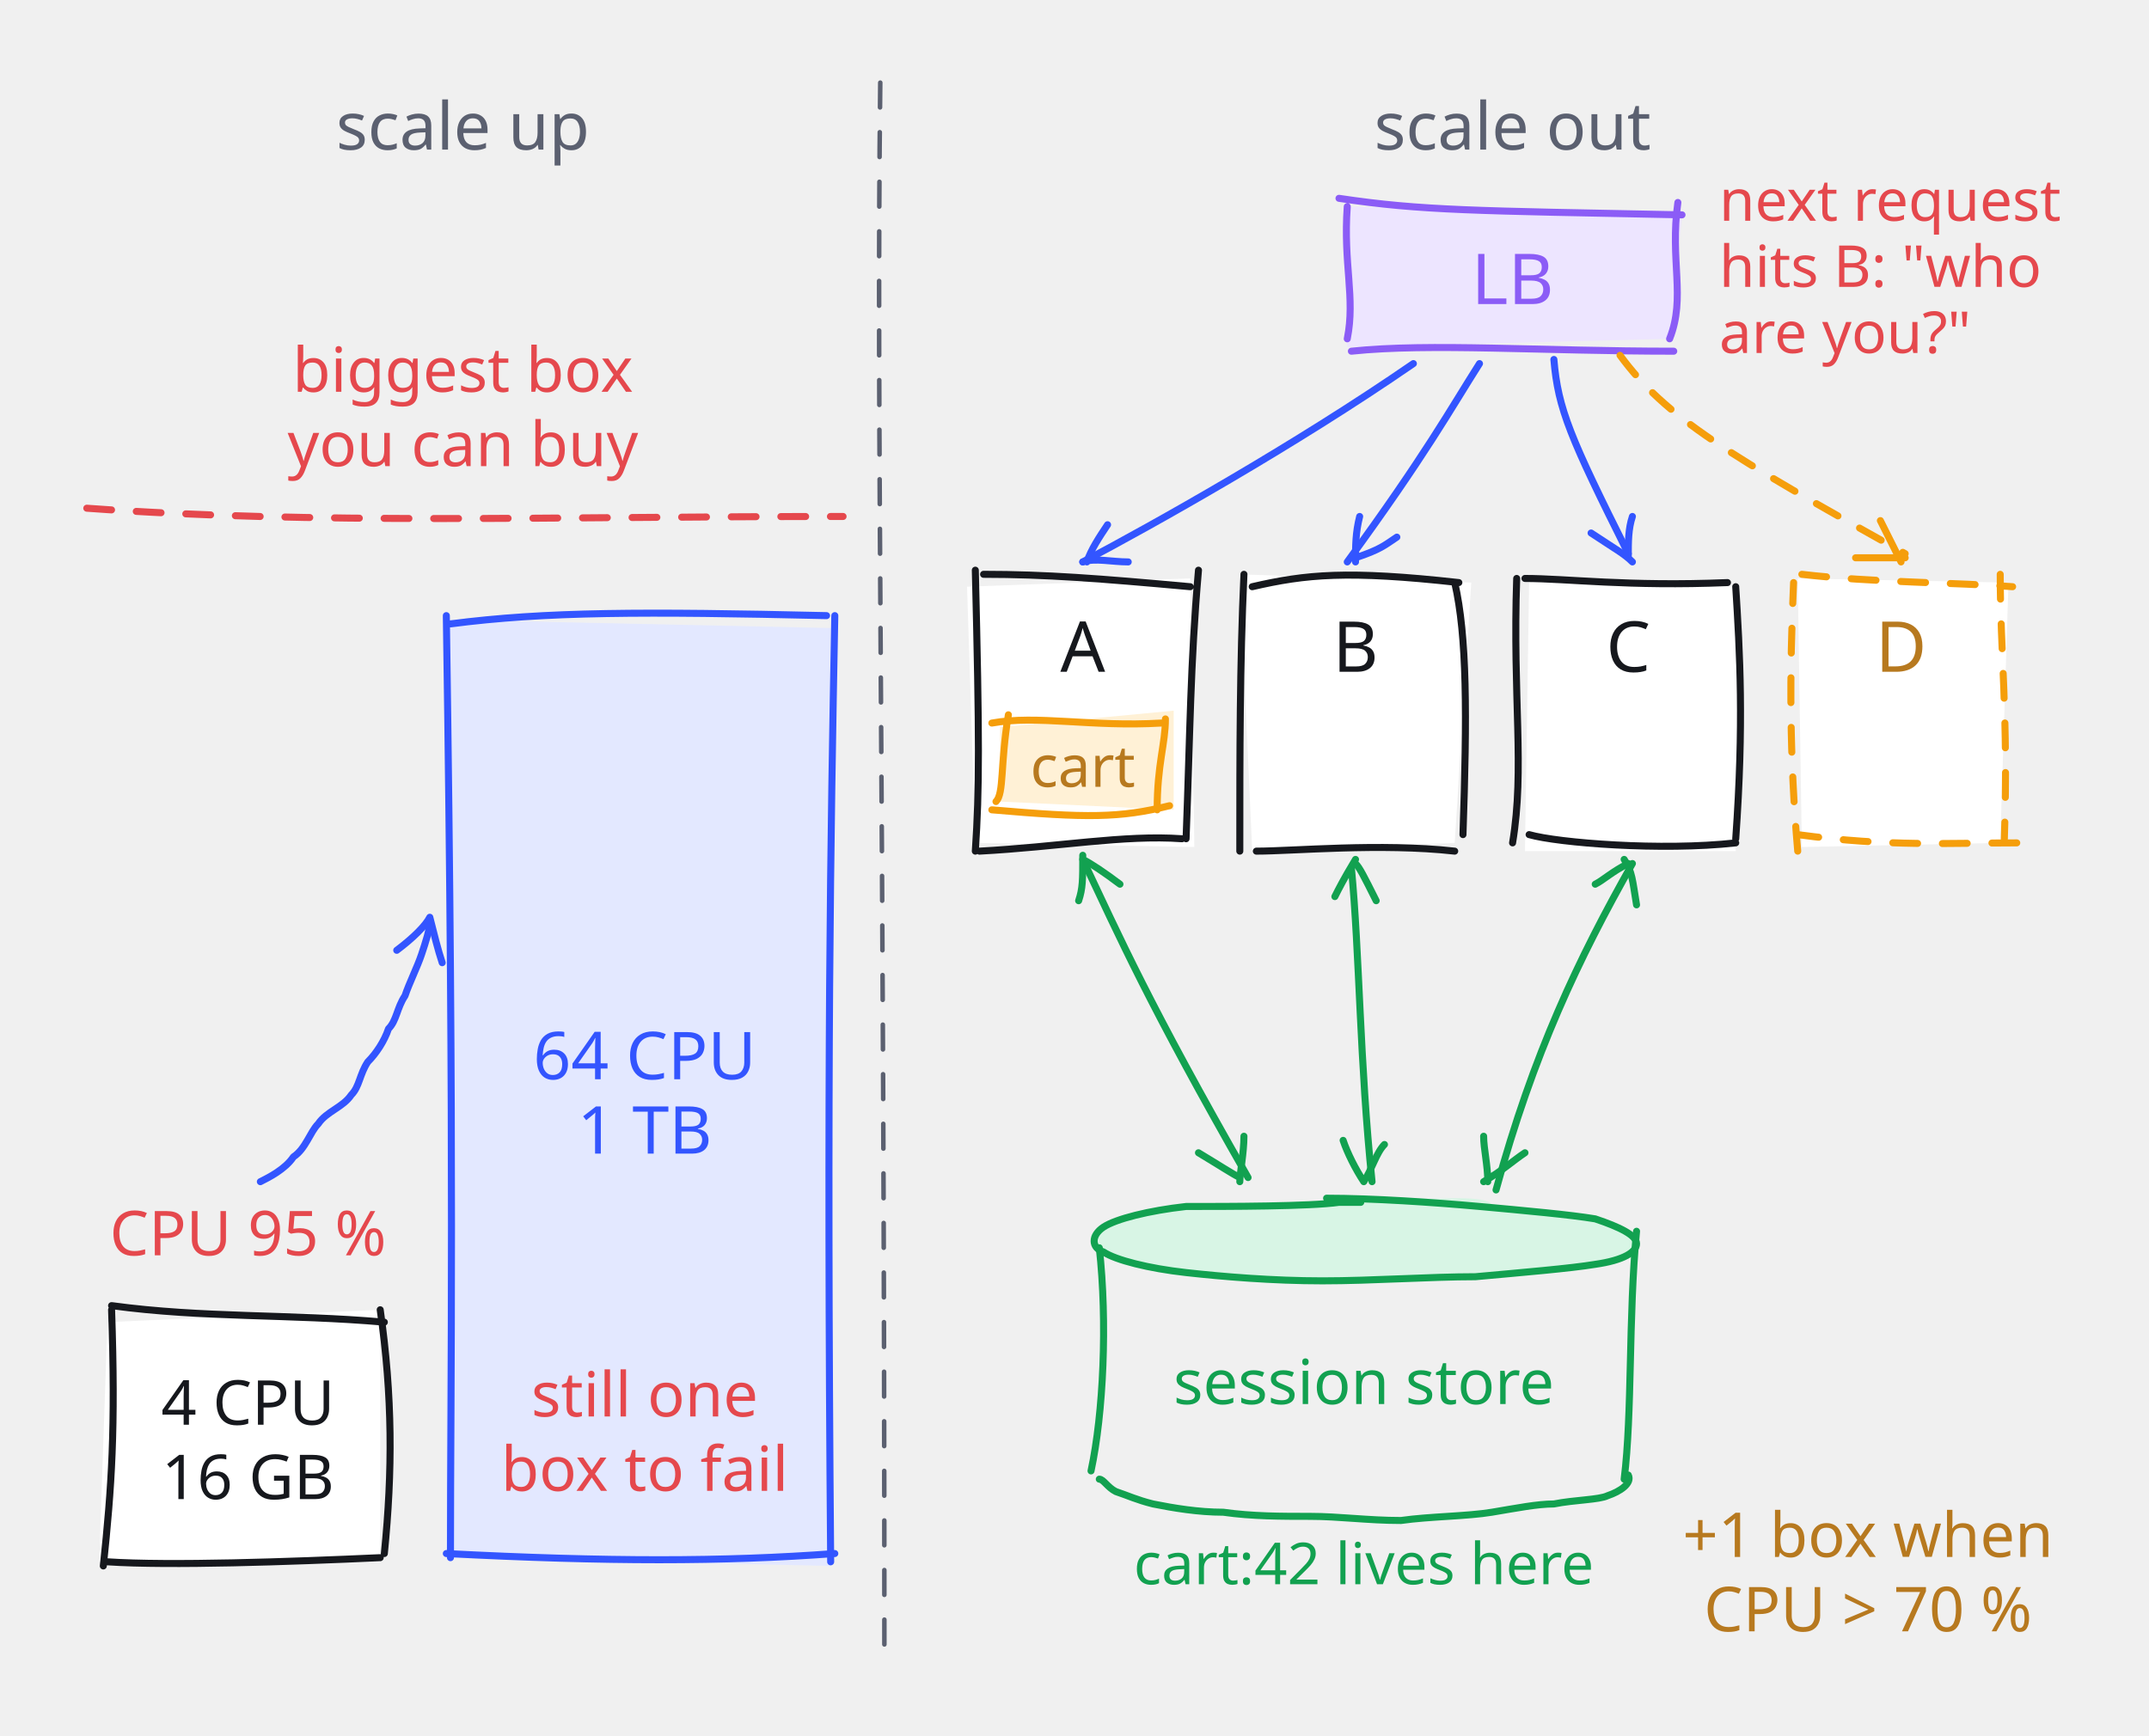
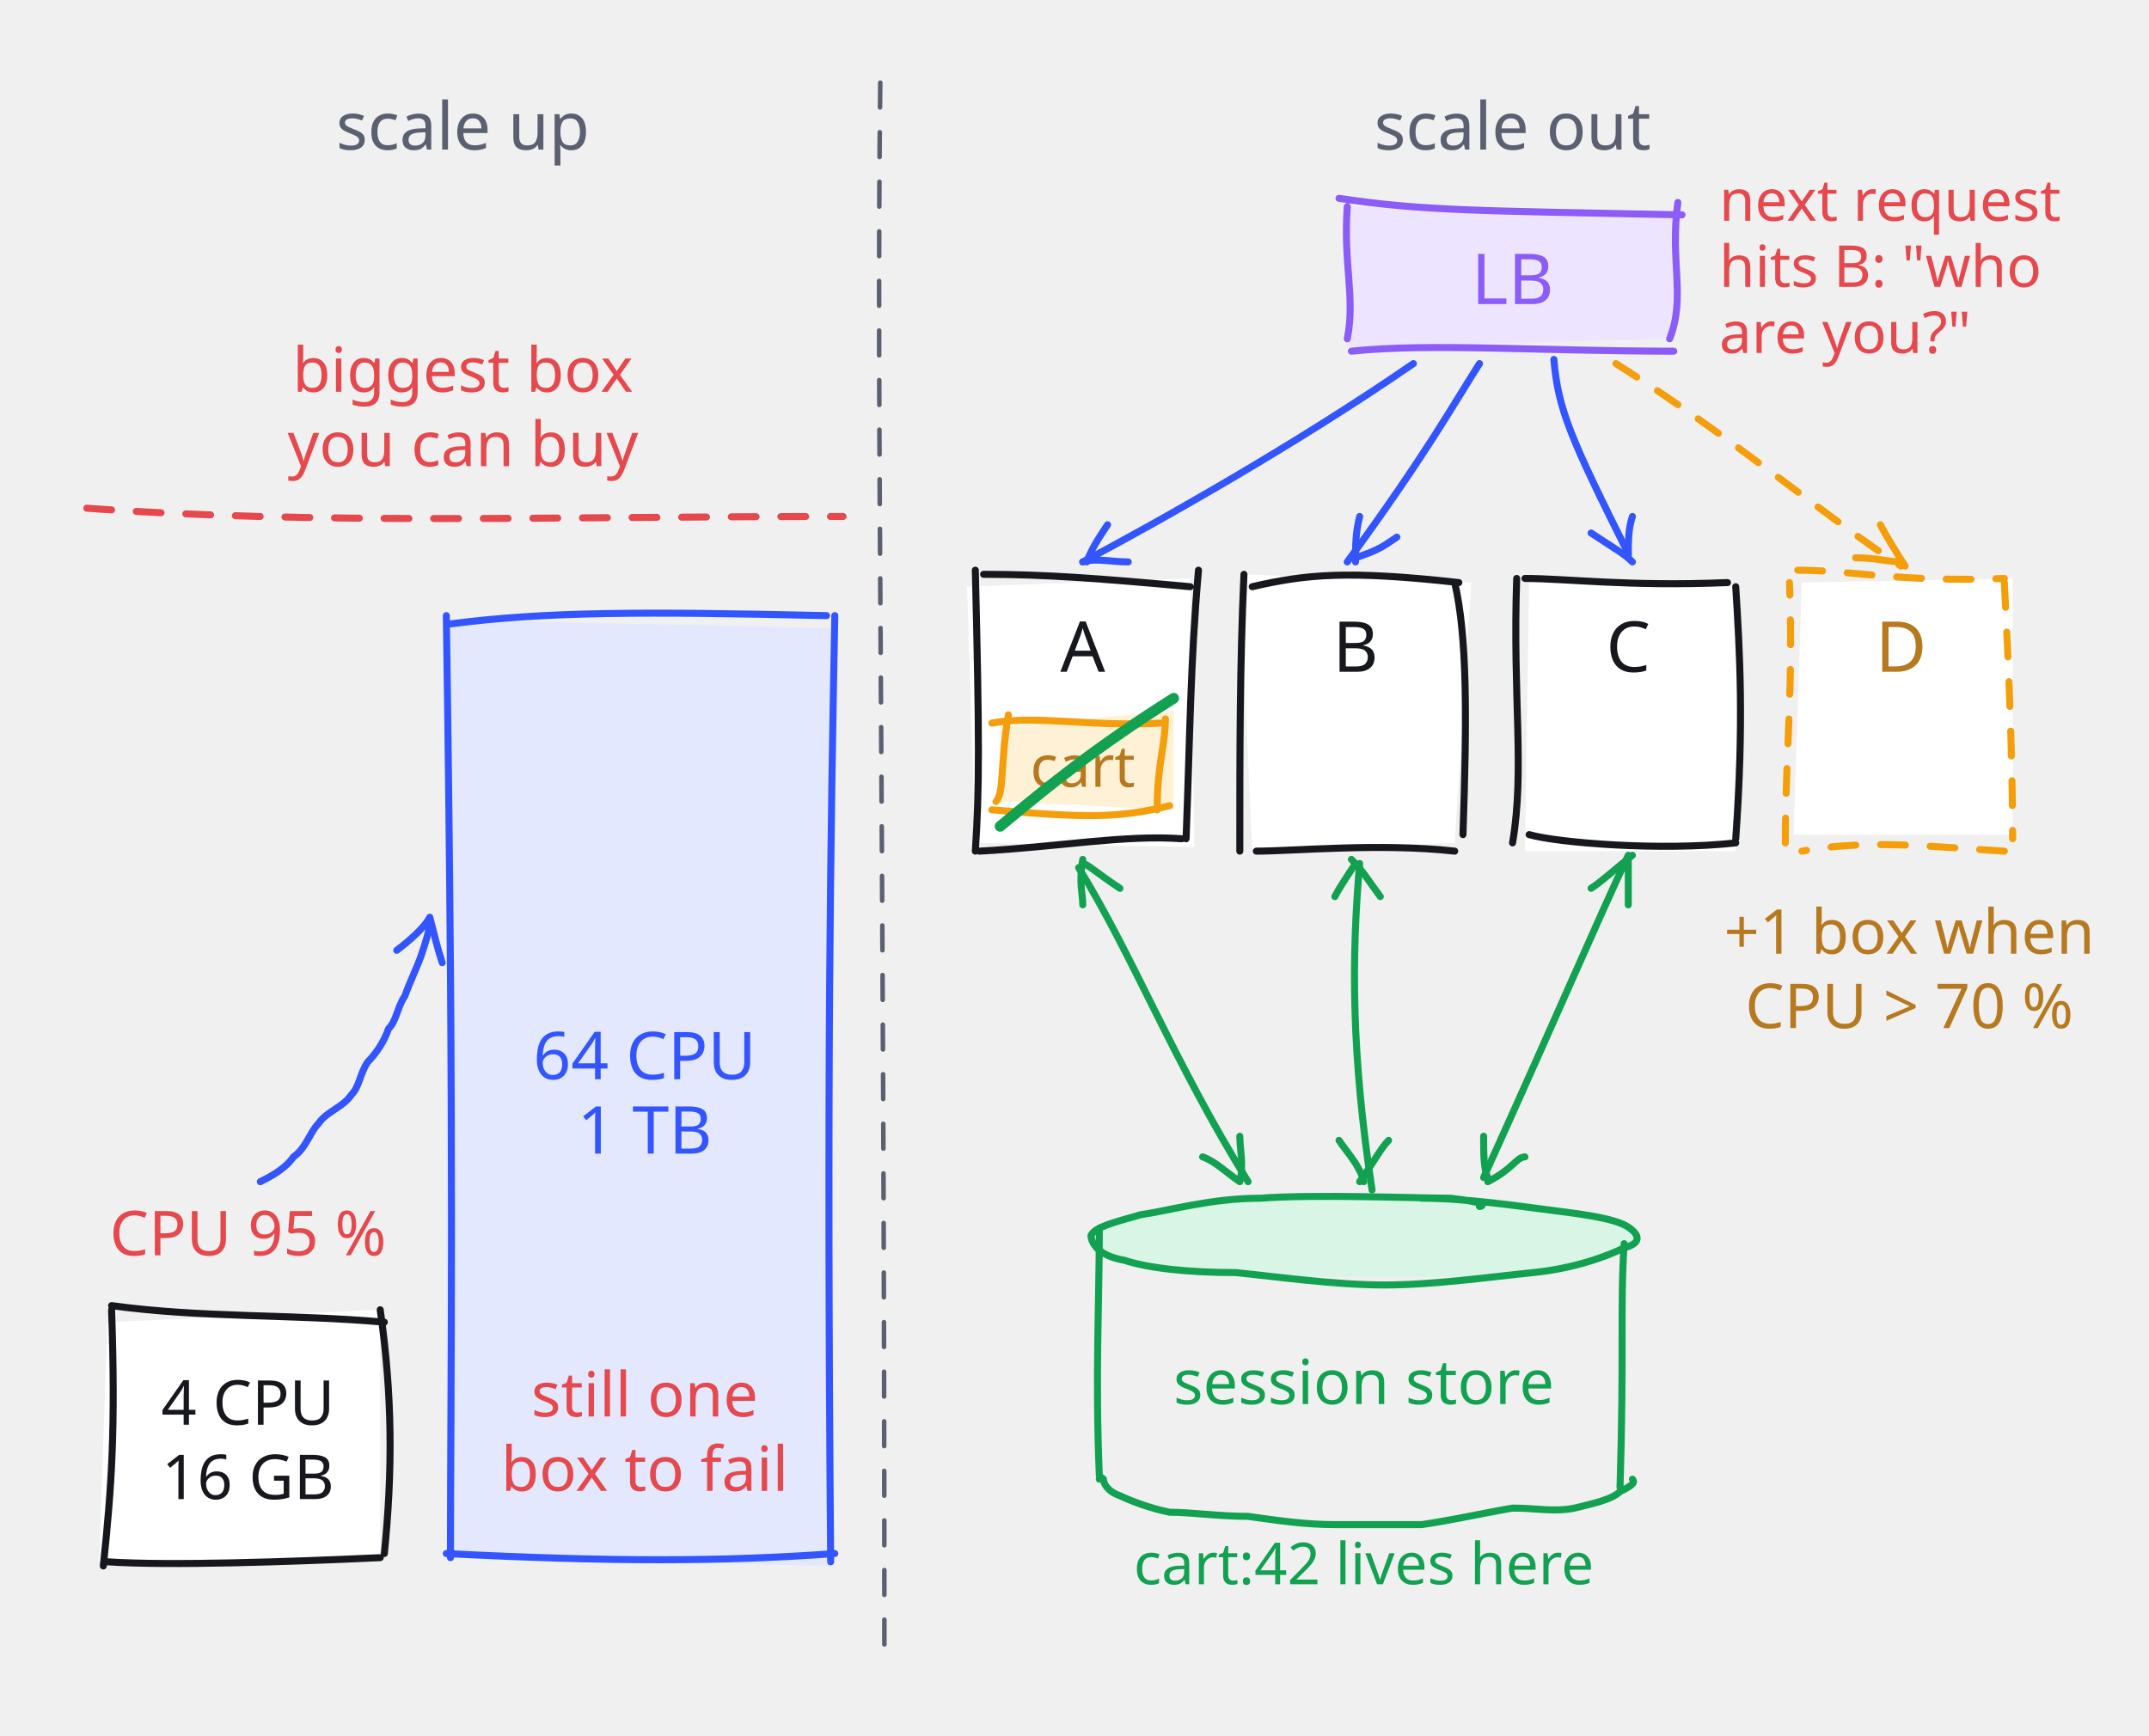
<svg xmlns="http://www.w3.org/2000/svg" viewBox="0 0 520 420" class="dg" data-diagram="horizontal-vs-vertical-scaling">
  <style>
.dg path{fill:none;stroke-linecap:round;stroke-linejoin:round;stroke-width:1.7}
.dg .w-thick{stroke-width:2.6}.dg .w-thin{stroke-width:1.1}
.dg text{font-family:'Segoe Print','Bradley Hand','Comic Sans MS',system-ui,sans-serif;stroke:none}.dg .t-mono{font-family:'JetBrains Mono',monospace}
.s-ink{stroke:#16181D}.s-muted{stroke:#5B6070}.s-red{stroke:#E5484D}.s-blue{stroke:#3355FF}.s-green{stroke:#12A150}.s-orange{stroke:#F59E0B}.s-violet{stroke:#8B5CF6}.s-paper{stroke:#fff}.s-hl{stroke:#FFE45C}
.f-ink{fill:#16181D!important}.f-muted{fill:#E9E3D9!important}.f-red{fill:#FDE2E2!important}.f-blue{fill:#E3E8FF!important}.f-green{fill:#D8F5E5!important}.f-orange{fill:#FFF1D6!important}.f-violet{fill:#EDE5FF!important}.f-paper{fill:#fff!important}.f-hl{fill:#FFE45C!important}
.h-red{stroke:#E5484D}.h-blue{stroke:#3355FF}.h-green{stroke:#12A150}.h-orange{stroke:#F59E0B}.h-violet{stroke:#8B5CF6}.h-hl{stroke:#FFE45C}.h-ink{stroke:#16181D}.h-muted{stroke:#9AA0AE}
.t-ink{fill:#16181D}.t-muted{fill:#5B6070}.t-red{fill:#E5484D}.t-blue{fill:#3355FF}.t-green{fill:#12A150}.t-orange{fill:#B7791F}.t-violet{fill:#8B5CF6}.t-paper{fill:#fff}
</style>
  <g>
    <text x="112" y="30" font-size="16" text-anchor="middle" dominant-baseline="central" class="t t-muted">scale up</text>
  </g>
  <g>
    <text x="366" y="30" font-size="16" text-anchor="middle" dominant-baseline="central" class="t t-muted">scale out</text>
  </g>
  <g>
    <path d="M213 20 C212 104, 214 188, 214 403" class="s-muted w-thin" stroke-dasharray="6 6" />
  </g>
  <g>
    <path d="M26 320 L92 317 L92 378 L24 378" class="f-paper" />
    <path d="M27 316 C49 319, 70 318, 93 320 M92 317 C95 338, 95 356, 93 376 M92 377 C70 378, 41 379, 26 378 M25 379 C27 360, 28 346, 27 317" class="s-ink" />
    <text x="60" y="339" font-size="15" text-anchor="middle" dominant-baseline="central" class="t t-ink">4 CPU</text>
    <text x="60" y="357" font-size="15" text-anchor="middle" dominant-baseline="central" class="t t-ink">16 GB</text>
  </g>
  <g>
    <text x="60" y="298" font-size="15" text-anchor="middle" dominant-baseline="central" class="t t-red">CPU 95 %</text>
  </g>
  <g>
    <path d="M108 150 L201 152 L201 379 L108 377" class="f-blue" />
    <path d="M109 151 C132 148, 156 148, 200 149 M202 149 C201 202, 200 259, 201 378 M202 376 C175 378, 147 378, 108 376 M109 377 C109 332, 110 284, 108 149" class="s-blue" />
    <text x="156" y="255" font-size="16" text-anchor="middle" dominant-baseline="central" class="t t-blue t-bold">64 CPU</text>
    <text x="156" y="273" font-size="16" text-anchor="middle" dominant-baseline="central" class="t t-blue t-bold">1 TB</text>
  </g>
  <g>
    <path d="M63 286 C65 285, 69 283, 71 280 C74 278, 75 274, 77 272 C79 269, 83 268, 85 265 C87 263, 87 260, 89 257 C91 255, 93 252, 94 249 C96 247, 96 244, 98 241 C99 238, 101 234, 102 231 C103 228, 104 225, 104 223" class="s-blue" />
    <path d="M96 230 C100 227, 103 224, 104 222 M104 222 C105 226, 106 230, 107 233" class="s-blue" />
  </g>
  <g>
    <path d="M21 123 C76 127, 133 125, 204 125" class="s-red" stroke-dasharray="6 6" />
    <text x="112" y="89" font-size="15" text-anchor="middle" dominant-baseline="central" class="t t-red">biggest box</text>
    <text x="112" y="107" font-size="15" text-anchor="middle" dominant-baseline="central" class="t t-red">you can buy</text>
  </g>
  <g>
    <text x="156" y="337" font-size="15" text-anchor="middle" dominant-baseline="central" class="t t-red">still one</text>
    <text x="156" y="355" font-size="15" text-anchor="middle" dominant-baseline="central" class="t t-red">box to fail</text>
  </g>
  <g>
    <path d="M325 50 L407 52 L404 82 L326 84" class="f-violet" />
    <path d="M324 48 C344 51, 357 51, 407 52 M406 49 C404 63, 408 72, 404 82 M405 85 C373 85, 346 83, 327 85 M326 82 C328 72, 325 64, 326 50" class="s-violet" />
    <text x="366" y="67" font-size="17" text-anchor="middle" dominant-baseline="central" class="t t-violet t-bold">LB</text>
  </g>
  <g>
    <path d="M234 142 L288 140 L289 205 L236 204" class="f-paper" />
    <path d="M238 139 C253 139, 266 140, 288 142 M290 138 C288 161, 288 177, 287 203 M286 203 C272 202, 256 205, 237 206 M236 206 C237 191, 237 179, 236 138" class="s-ink" />
    <text x="262" y="156" font-size="17" text-anchor="middle" dominant-baseline="central" class="t t-ink t-bold">A</text>
  </g>
  <g>
    <path d="M300 139 L356 141 L352 204 L303 206" class="f-paper" />
    <path d="M303 142 C316 139, 326 138, 353 141 M352 141 C355 154, 355 173, 354 202 M352 206 C334 204, 313 206, 304 206 M300 206 C300 182, 300 161, 301 139" class="s-ink" />
    <text x="328" y="156" font-size="17" text-anchor="middle" dominant-baseline="central" class="t t-ink t-bold">B</text>
  </g>
  <g>
    <path d="M370 141 L421 142 L420 206 L369 206" class="f-paper" />
    <path d="M369 140 C379 140, 394 142, 418 141 M420 142 C421 158, 422 175, 420 203 M420 204 C402 206, 377 204, 370 202 M366 204 C369 186, 366 169, 367 140" class="s-ink" />
    <text x="394" y="156" font-size="17" text-anchor="middle" dominant-baseline="central" class="t t-ink t-bold">C</text>
  </g>
  <g>
    <path d="M342 88 C313 108, 279 127, 262 136" class="s-blue" />
    <path d="M273 136 C269 136, 265 135, 262 136 M263 136 C264 133, 266 130, 268 127" class="s-blue" />
  </g>
  <g>
    <path d="M358 88 C351 99, 345 110, 326 136" class="s-blue" />
    <path d="M338 130 C335 132, 334 133, 328 135 M328 136 C328 132, 328 129, 329 125" class="s-blue" />
  </g>
  <g>
    <path d="M376 87 C377 99, 380 106, 394 134" class="s-blue" />
    <path d="M395 125 C394 128, 394 131, 394 135 M395 136 C393 134, 391 133, 385 129" class="s-blue" />
  </g>
  <g>
    <path d="M242 176 L284 172 L284 196 L242 194" class="f-orange" />
    <path d="M240 175 C251 173, 264 176, 281 175 M282 174 C282 180, 280 185, 280 196 M283 195 C271 198, 263 198, 240 196 M241 194 C243 192, 242 185, 244 173" class="s-orange" />
    <text x="262" y="185" font-size="14" text-anchor="middle" dominant-baseline="central" class="t t-orange">cart</text>
  </g>
  <g>
    <text x="416" y="48" font-size="14" text-anchor="start" dominant-baseline="central" class="t t-red">next request</text>
    <text x="416" y="64" font-size="14" text-anchor="start" dominant-baseline="central" class="t t-red">hits B: "who</text>
    <text x="416" y="80" font-size="14" text-anchor="start" dominant-baseline="central" class="t t-red">are you?"</text>
  </g>
  <g>
-     <path d="M344 290 C355 291, 367 292, 376 293 C384 294, 391 296, 394 298 C397 299, 396 302, 392 304 C388 305, 380 306, 371 307 C361 308, 348 309, 336 309 C324 309, 309 310, 298 309 C288 308, 277 307, 272 305 C266 304, 264 301, 264 299 C265 297, 269 295, 276 294 C283 292, 294 292, 307 292 C319 291, 344 290, 353 290 C362 290, 361 292, 361 292" class="f-green" />
-     <path d="M321 290 C332 290, 347 291, 358 292 C369 293, 380 294, 386 295 C392 297, 396 299, 396 301 C396 303, 393 305, 386 306 C380 307, 368 308, 357 309 C346 309, 332 310, 320 310 C308 310, 296 309, 287 308 C278 307, 270 305, 267 303 C264 302, 264 299, 267 297 C270 295, 278 293, 287 292 C297 292, 317 292, 324 291 C331 291, 329 291, 329 291" class="s-green" />
-     <path d="M266 302 C268 320, 267 342, 264 356" class="s-green" />
-     <path d="M396 298 C394 319, 395 342, 393 358" class="s-green" />
-     <path d="M394 357 C395 359, 392 361, 389 362 C387 363, 381 363, 376 364 C372 364, 367 365, 361 366 C355 367, 346 367, 339 368 C331 368, 324 367, 317 367 C310 367, 303 367, 296 366 C290 366, 284 365, 279 364 C275 363, 273 362, 270 361 C268 360, 267 358, 266 358" class="s-green" />
+     <path d="M242 200 C254 190, 265 181, 284 169" class="s-green w-thick" />
+   </g>
+   <g>
+     <path d="M299 291 C308 290, 325 289, 337 289 C348 289, 361 290, 370 291 C379 293, 388 294, 392 296 C396 298, 397 300, 394 302 C391 304, 384 306, 375 308 C367 309, 355 309, 343 309 C332 309, 317 309, 306 309 C295 308, 282 308, 275 306 C268 305, 264 302, 263 300 C263 298, 266 296, 273 294 C279 293, 297 291, 303 290 C308 290, 305 291, 306 292" class="f-green" />
+     <path d="M344 290 C355 290, 368 292, 376 293 C384 294, 391 295, 394 297 C397 299, 397 301, 393 302 C389 304, 381 307, 371 308 C361 309, 347 311, 335 311 C323 311, 309 309, 299 308 C288 308, 278 307, 272 305 C266 304, 264 301, 264 299 C265 297, 269 296, 276 294 C283 293, 293 290, 305 290 C318 289, 343 290, 351 290 C360 291, 359 292, 358 292" class="s-green" />
+     <path d="M266 298 C266 315, 265 333, 266 357" class="s-green" />
+     <path d="M393 301 C392 316, 393 328, 392 360" class="s-green" />
+     <path d="M395 358 C396 359, 394 360, 392 361 C390 363, 385 364, 381 365 C376 366, 372 365, 366 365 C360 366, 351 368, 344 369 C337 369, 330 369, 323 369 C316 369, 309 368, 302 367 C295 367, 288 366, 283 366 C278 365, 273 363, 271 362 C268 361, 267 359, 267 358 C266 357, 266 358, 266 358" class="s-green" />
    <text x="330" y="334" font-size="15" text-anchor="middle" dominant-baseline="central" class="t t-green">session store</text>
    <text x="330" y="378" font-size="14" text-anchor="middle" dominant-baseline="central" class="t t-green">cart:42 lives here</text>
  </g>
  <g>
-     <path d="M262 208 C271 227, 278 243, 302 285" class="s-green" />
-     <path d="M261 218 C262 215, 262 213, 262 207 M262 208 C264 209, 267 211, 271 214" class="s-green" />
-     <path d="M301 275 C301 279, 300 284, 300 286 M300 285 C298 284, 295 282, 290 279" class="s-green" />
+     <path d="M261 210 C274 231, 284 257, 302 286" class="s-green" />
+     <path d="M262 219 C262 216, 261 214, 262 208 M262 209 C263 209, 265 211, 271 215" class="s-green" />
+     <path d="M300 275 C300 278, 301 282, 300 286 M300 286 C297 284, 294 281, 291 280" class="s-green" />
  </g>
  <g>
-     <path d="M327 210 C329 231, 329 257, 332 286" class="s-green" />
-     <path d="M323 217 C324 215, 325 213, 328 208 M328 209 C329 210, 330 212, 333 218" class="s-green" />
-     <path d="M335 277 C333 279, 332 283, 330 286 M330 286 C328 283, 326 279, 325 276" class="s-green" />
+     <path d="M329 209 C327 232, 327 255, 332 288" class="s-green" />
+     <path d="M323 217 C324 215, 326 212, 328 209 M327 208 C330 211, 331 213, 334 217" class="s-green" />
+     <path d="M336 276 C334 278, 332 282, 329 286 M330 286 C329 282, 326 279, 324 276" class="s-green" />
  </g>
  <g>
-     <path d="M395 209 C382 232, 371 255, 362 288" class="s-green" />
-     <path d="M386 214 C388 213, 390 211, 394 209 M393 208 C395 211, 395 213, 396 219" class="s-green" />
-     <path d="M369 279 C366 281, 364 283, 359 286 M360 286 C360 282, 359 278, 359 275" class="s-green" />
+     <path d="M394 207 C386 224, 378 243, 359 285" class="s-green" />
+     <path d="M385 215 C388 213, 390 211, 395 207 M394 208 C394 210, 394 213, 394 219" class="s-green" />
+     <path d="M369 280 C367 280, 366 283, 360 286 M360 285 C359 283, 359 279, 359 275" class="s-green" />
  </g>
  <g>
-     <path d="M435 140 L486 141 L484 204 L436 205" class="f-paper" />
-     <path d="M436 139 C453 141, 474 141, 487 142 M484 139 C484 158, 486 173, 485 203 M488 204 C472 204, 457 205, 435 202 M435 206 C433 183, 433 163, 434 141" class="s-orange" stroke-dasharray="6 6" />
+     <path d="M436 141 L487 140 L487 202 L434 202" class="f-paper" />
+     <path d="M435 138 C448 138, 460 141, 485 140 M485 141 C486 160, 487 184, 487 203 M485 206 C468 205, 452 203, 436 206 M432 204 C432 183, 434 166, 433 141" class="s-orange" stroke-dasharray="6 6" />
    <text x="460" y="156" font-size="17" text-anchor="middle" dominant-baseline="central" class="t t-orange t-bold">D</text>
  </g>
  <g>
-     <path d="M392 86 C403 101, 418 110, 461 134" class="s-orange" stroke-dasharray="6 6" />
-     <path d="M455 126 C457 130, 458 132, 460 136 M461 135 C456 135, 452 135, 449 135" class="s-orange" />
+     <path d="M391 88 C418 105, 443 126, 460 137" class="s-orange" stroke-dasharray="6 6" />
+     <path d="M455 127 C456 129, 459 134, 461 137 M460 136 C457 136, 454 135, 449 135" class="s-orange" />
  </g>
  <g>
-     <text x="452" y="371" font-size="15" text-anchor="middle" dominant-baseline="central" class="t t-orange">+1 box when</text>
-     <text x="452" y="389" font-size="15" text-anchor="middle" dominant-baseline="central" class="t t-orange">CPU &gt; 70 %</text>
+     <text x="462" y="225" font-size="15" text-anchor="middle" dominant-baseline="central" class="t t-orange">+1 box when</text>
+     <text x="462" y="243" font-size="15" text-anchor="middle" dominant-baseline="central" class="t t-orange">CPU &gt; 70 %</text>
  </g>
</svg>
